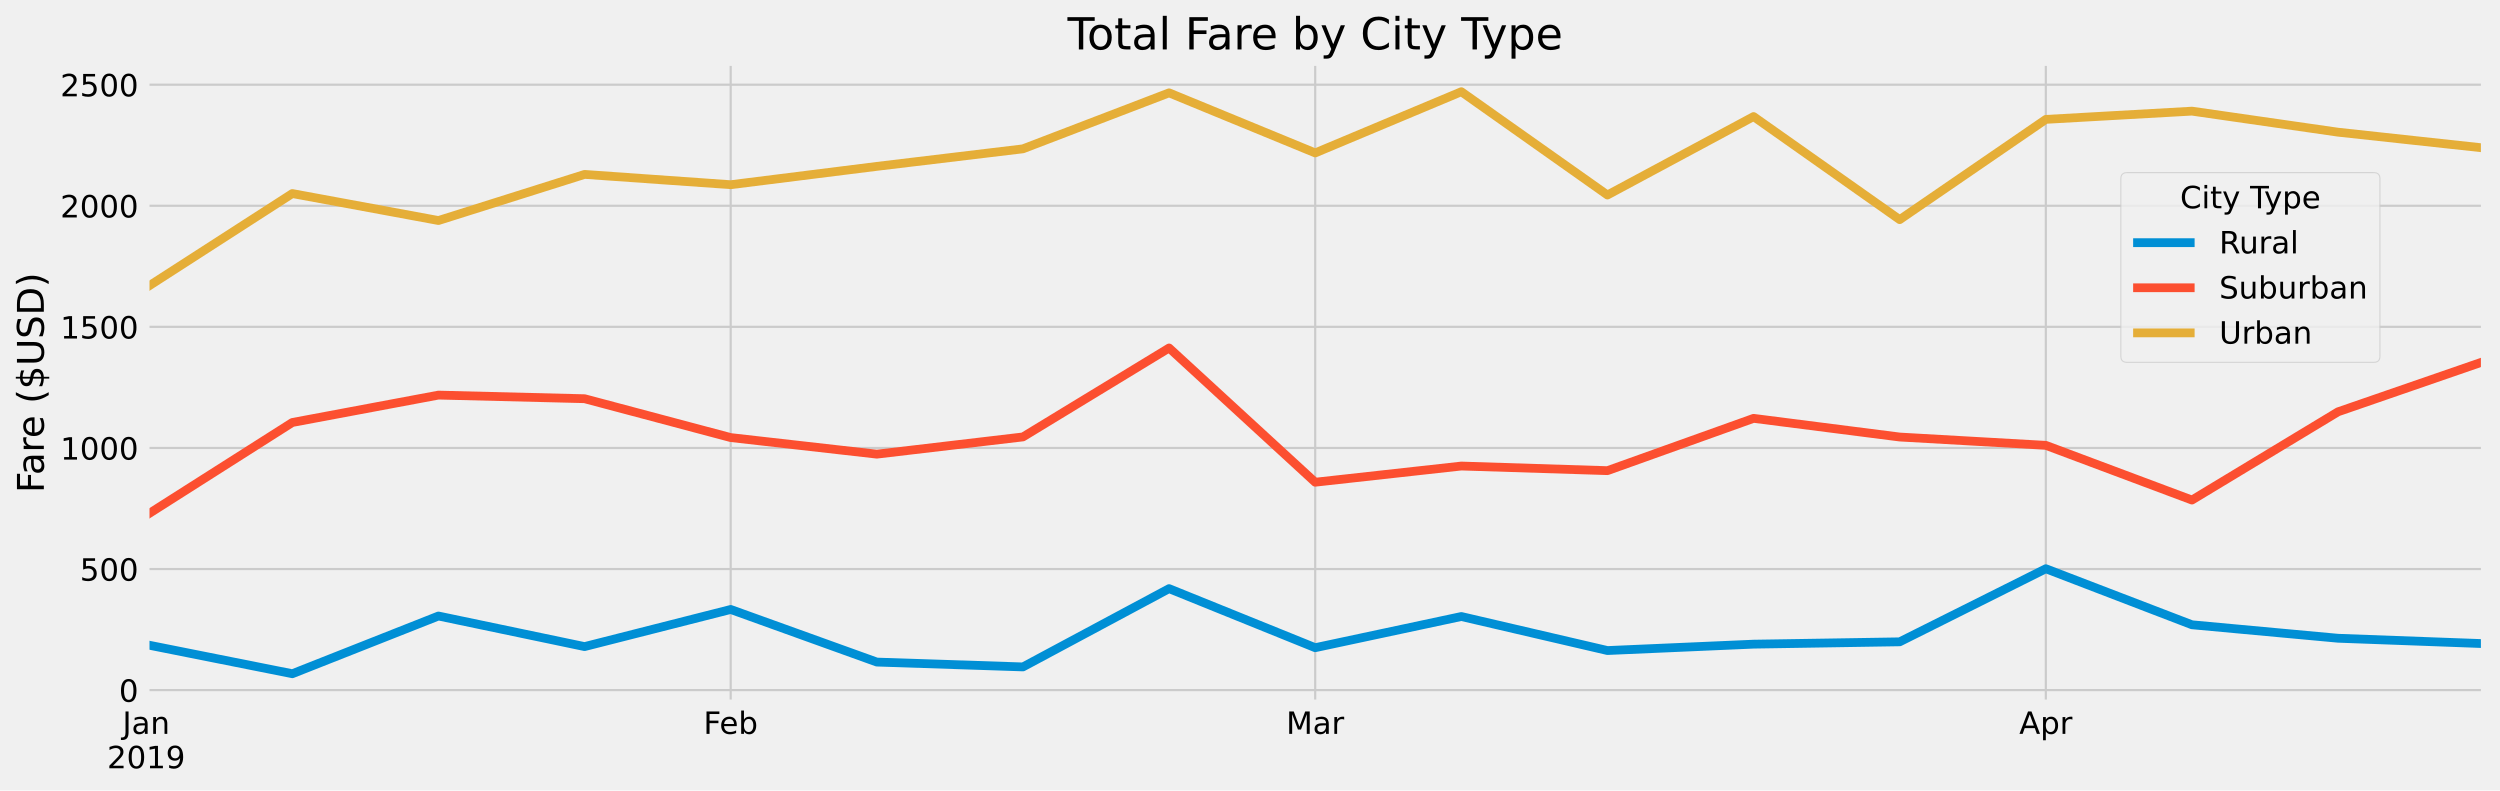
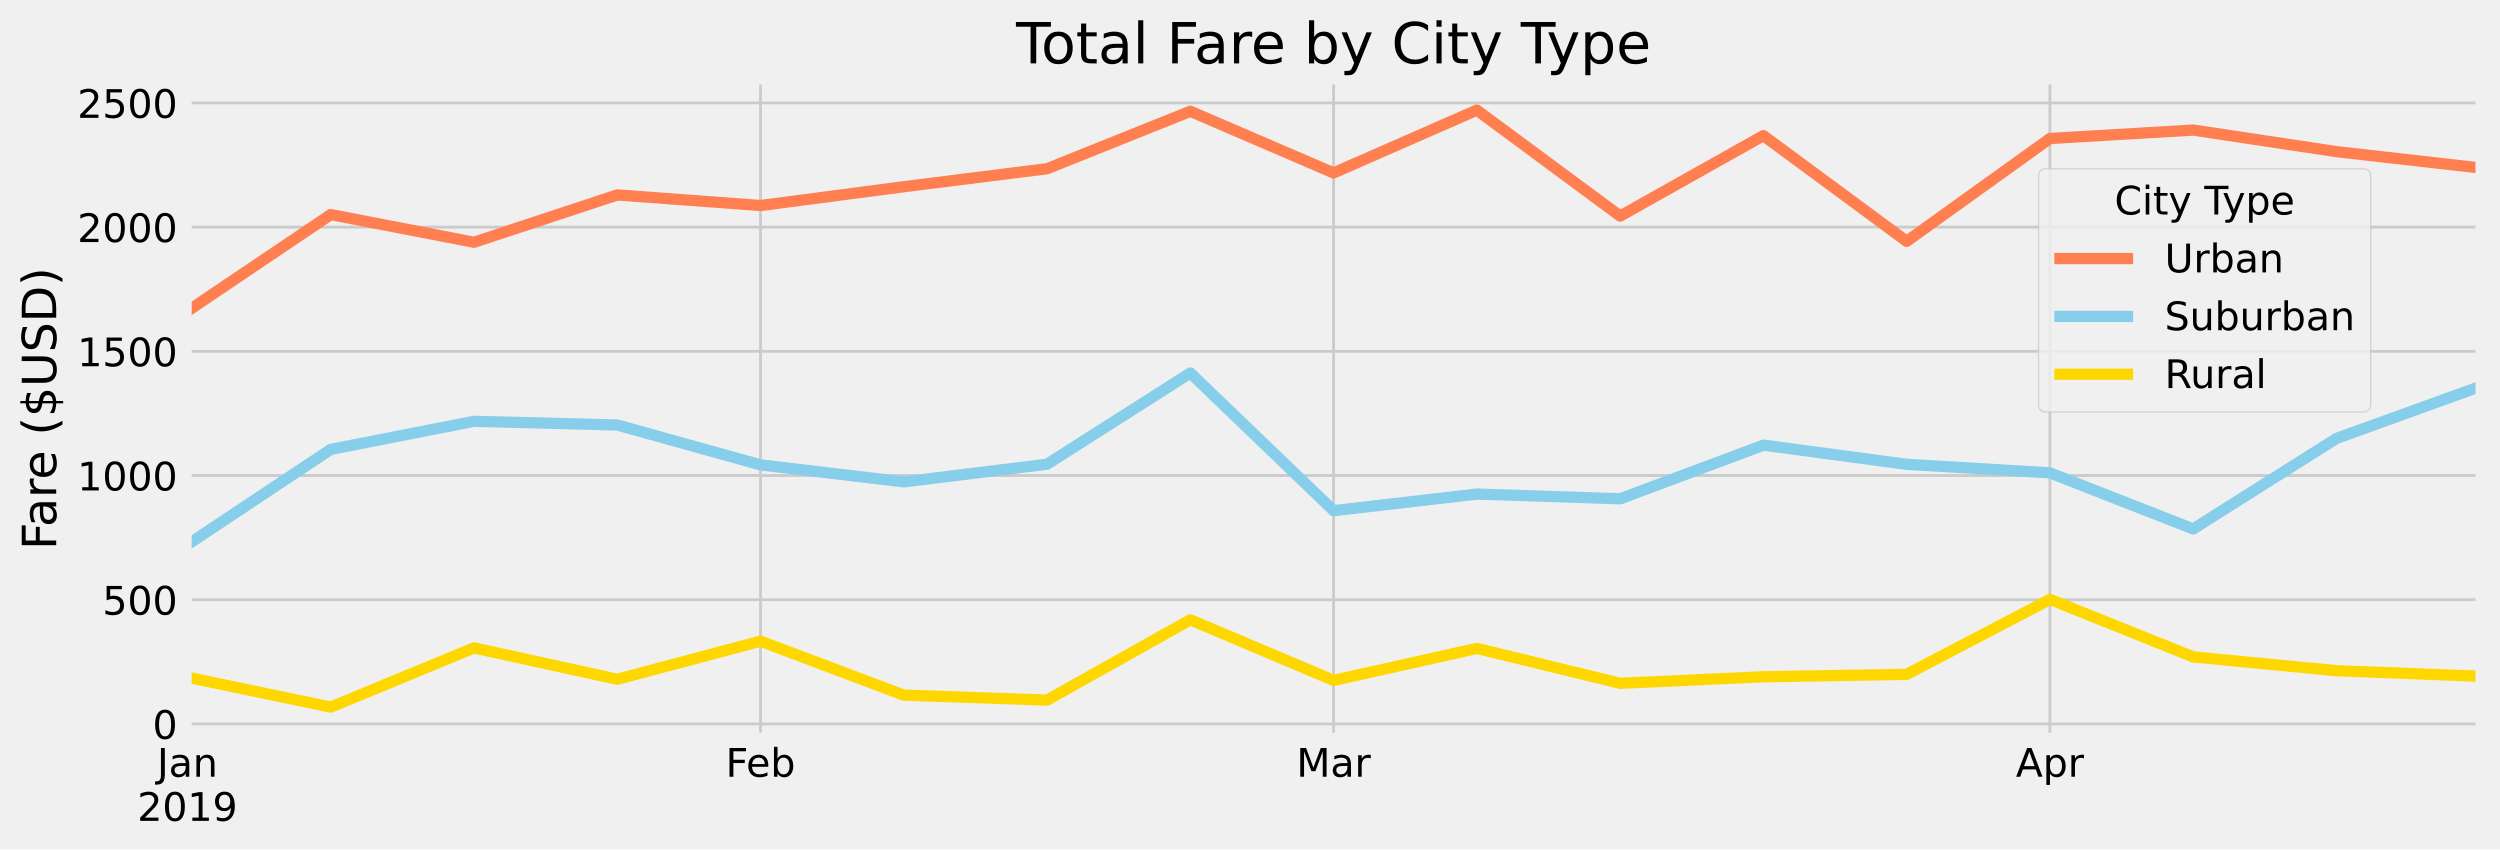
- <svg xmlns="http://www.w3.org/2000/svg" xmlns:xlink="http://www.w3.org/1999/xlink" width="517.577pt" height="163.657pt" viewBox="0 0 1138.669 360.045" version="1.1" id="svg867">
-   <defs id="defs444">
-     <style type="text/css" id="style442">*{stroke-linejoin: round; stroke-linecap: butt}</style>
+ <svg xmlns="http://www.w3.org/2000/svg" xmlns:xlink="http://www.w3.org/1999/xlink" width="444.055pt" height="150.862pt" viewBox="0 0 888.109 301.725" version="1.1" id="svg871">
+   <defs id="defs446">
+     <style type="text/css" id="style444">*{stroke-linejoin: round; stroke-linecap: butt}</style>
  </defs>
  <g id="figure_1">
    <g id="patch_1">
-       <path d="M 0,360.045 H 1138.669 V 0 H 0 Z" style="fill:#f0f0f0" id="path446" />
+       <path d="M 0,301.725 H 888.109 V 0 H 0 Z" style="fill:#f0f0f0" id="path448" />
    </g>
    <g id="axes_1">
      <g id="patch_2">
-         <path d="M 66.589,320.118 H 1131.469 v -291.6 H 66.589 Z" style="fill:#f0f0f0" id="path449" />
+         <path d="m 66.589,261.798 h 814.32 v -233.28 h -814.32 z" style="fill:#f0f0f0" id="path451" />
      </g>
      <g id="matplotlib.axis_1">
        <g id="xtick_1">
          <g id="line2d_1">
-             <path d="m 66.589,320.118 v -291.6" clip-path="url(#pc5aca41397)" style="fill:none;stroke:#cbcbcb" id="path452" />
+             <path d="m 66.589,261.798 v -233.28" clip-path="url(#pecd1cd73ee)" style="fill:none;stroke:#cbcbcb" id="path454" />
          </g>
          <g id="line2d_2" />
          <g id="text_1">
-             <g transform="matrix(0.14,0,0,-0.14,55.79831,334.2563)" id="g467">
-               <defs id="defs459">
+             <g transform="matrix(0.14,0,0,-0.14,55.79831,275.9363)" id="g469">
+               <defs id="defs461">
                <path id="DejaVuSans-4a" d="m 628,4666 h 631 V 325 q 0,-844 -320,-1225 -320,-381 -1030,-381 h -240 v 531 h 197 q 418,0 590,235 172,234 172,840 z" transform="scale(0.015625)" />
                <path id="DejaVuSans-61" d="m 2194,1759 q -697,0 -966,-159 -269,-159 -269,-544 0,-306 202,-486 202,-179 548,-179 479,0 768,339 289,339 289,901 v 128 z m 1147,238 V 0 H 2766 V 531 Q 2569,213 2275,61 1981,-91 1556,-91 q -537,0 -855,302 -317,302 -317,808 0,590 395,890 396,300 1180,300 h 807 v 57 q 0,397 -261,614 -261,217 -733,217 -300,0 -585,-72 -284,-72 -546,-216 v 532 q 315,122 612,182 297,61 578,61 760,0 1135,-394 375,-393 375,-1193 z" transform="scale(0.015625)" />
                <path id="DejaVuSans-6e" d="M 3513,2113 V 0 h -575 v 2094 q 0,497 -194,743 -194,247 -581,247 -466,0 -735,-297 -269,-296 -269,-809 V 0 H 581 v 3500 h 578 v -544 q 207,316 486,472 280,156 646,156 603,0 912,-373 310,-373 310,-1098 z" transform="scale(0.015625)" />
              </defs>
-               <use xlink:href="#DejaVuSans-4a" id="use461" x="0" y="0" width="100%" height="100%" />
-               <use xlink:href="#DejaVuSans-61" x="29.492" id="use463" y="0" width="100%" height="100%" />
-               <use xlink:href="#DejaVuSans-6e" x="90.771" id="use465" y="0" width="100%" height="100%" />
-             </g>
-             <g transform="matrix(0.14,0,0,-0.14,48.77425,349.9332)" id="g483">
-               <defs id="defs473">
+               <use xlink:href="#DejaVuSans-4a" id="use463" x="0" y="0" width="100%" height="100%" />
+               <use xlink:href="#DejaVuSans-61" x="29.492" id="use465" y="0" width="100%" height="100%" />
+               <use xlink:href="#DejaVuSans-6e" x="90.771" id="use467" y="0" width="100%" height="100%" />
+             </g>
+             <g transform="matrix(0.14,0,0,-0.14,48.77425,291.6132)" id="g485">
+               <defs id="defs475">
                <path id="DejaVuSans-32" d="M 1228,531 H 3431 V 0 H 469 v 531 q 359,372 979,998 621,627 780,809 303,340 423,576 121,236 121,464 0,372 -261,606 -261,235 -680,235 -297,0 -627,-103 -329,-103 -704,-313 v 638 q 381,153 712,231 332,78 607,78 725,0 1156,-363 431,-362 431,-968 0,-288 -108,-546 -107,-257 -392,-607 -78,-91 -497,-524 Q 1991,1309 1228,531 Z" transform="scale(0.015625)" />
                <path id="DejaVuSans-30" d="m 2034,4250 q -487,0 -733,-480 -245,-479 -245,-1442 0,-959 245,-1439 246,-480 733,-480 491,0 736,480 246,480 246,1439 0,963 -246,1442 -245,480 -736,480 z m 0,500 q 785,0 1199,-621 414,-620 414,-1801 0,-1178 -414,-1799 -414,-620 -1199,-620 -784,0 -1198,620 -414,621 -414,1799 0,1181 414,1801 414,621 1198,621 z" transform="scale(0.015625)" />
                <path id="DejaVuSans-31" d="M 794,531 H 1825 V 4091 L 703,3866 v 575 l 1116,225 h 631 V 531 H 3481 V 0 H 794 Z" transform="scale(0.015625)" />
                <path id="DejaVuSans-39" d="m 703,97 v 575 q 238,-113 481,-172 244,-59 479,-59 625,0 954,420 330,420 377,1277 -181,-269 -460,-413 -278,-144 -615,-144 -700,0 -1108,423 -408,424 -408,1159 0,718 425,1152 425,435 1131,435 810,0 1236,-621 427,-620 427,-1801 Q 3622,1225 3098,567 2575,-91 1691,-91 1453,-91 1209,-44 966,3 703,97 Z m 1256,1978 q 425,0 673,290 249,291 249,798 0,503 -249,795 -248,292 -673,292 -425,0 -673,-292 -248,-292 -248,-795 0,-507 248,-798 248,-290 673,-290 z" transform="scale(0.015625)" />
              </defs>
-               <use xlink:href="#DejaVuSans-32" id="use475" x="0" y="0" width="100%" height="100%" />
-               <use xlink:href="#DejaVuSans-30" x="63.623" id="use477" y="0" width="100%" height="100%" />
-               <use xlink:href="#DejaVuSans-31" x="127.246" id="use479" y="0" width="100%" height="100%" />
-               <use xlink:href="#DejaVuSans-39" x="190.869" id="use481" y="0" width="100%" height="100%" />
+               <use xlink:href="#DejaVuSans-32" id="use477" x="0" y="0" width="100%" height="100%" />
+               <use xlink:href="#DejaVuSans-30" x="63.623" id="use479" y="0" width="100%" height="100%" />
+               <use xlink:href="#DejaVuSans-31" x="127.246" id="use481" y="0" width="100%" height="100%" />
+               <use xlink:href="#DejaVuSans-39" x="190.869" id="use483" y="0" width="100%" height="100%" />
            </g>
          </g>
        </g>
        <g id="xtick_2">
          <g id="line2d_3">
-             <path d="m 332.809,320.118 v -291.6" clip-path="url(#pc5aca41397)" style="fill:none;stroke:#cbcbcb" id="path487" />
+             <path d="m 270.169,261.798 v -233.28" clip-path="url(#pecd1cd73ee)" style="fill:none;stroke:#cbcbcb" id="path489" />
          </g>
          <g id="line2d_4" />
          <g id="text_2">
-             <g transform="matrix(0.14,0,0,-0.14,320.4171,334.2563)" id="g502">
-               <defs id="defs494">
+             <g transform="matrix(0.14,0,0,-0.14,257.7771,275.9363)" id="g504">
+               <defs id="defs496">
                <path id="DejaVuSans-46" d="M 628,4666 H 3309 V 4134 H 1259 V 2759 H 3109 V 2228 H 1259 V 0 H 628 Z" transform="scale(0.015625)" />
                <path id="DejaVuSans-65" d="M 3597,1894 V 1613 H 953 q 38,-594 358,-905 320,-311 892,-311 331,0 642,81 311,81 618,244 V 178 Q 3153,47 2828,-22 2503,-91 2169,-91 1331,-91 842,396 353,884 353,1716 q 0,859 464,1363 464,505 1252,505 706,0 1117,-455 411,-454 411,-1235 z m -575,169 q -6,471 -264,752 -258,282 -683,282 -481,0 -770,-272 -289,-272 -333,-766 z" transform="scale(0.015625)" />
                <path id="DejaVuSans-62" d="m 3116,1747 q 0,634 -261,995 -261,361 -717,361 -457,0 -718,-361 -261,-361 -261,-995 0,-634 261,-995 261,-361 718,-361 456,0 717,361 261,361 261,995 z M 1159,2969 q 182,312 458,463 277,152 661,152 638,0 1036,-506 399,-506 399,-1331 Q 3713,922 3314,415 2916,-91 2278,-91 1894,-91 1617,61 1341,213 1159,525 V 0 H 581 v 4863 h 578 z" transform="scale(0.015625)" />
              </defs>
-               <use xlink:href="#DejaVuSans-46" id="use496" x="0" y="0" width="100%" height="100%" />
-               <use xlink:href="#DejaVuSans-65" x="52.02" id="use498" y="0" width="100%" height="100%" />
-               <use xlink:href="#DejaVuSans-62" x="113.543" id="use500" y="0" width="100%" height="100%" />
+               <use xlink:href="#DejaVuSans-46" id="use498" x="0" y="0" width="100%" height="100%" />
+               <use xlink:href="#DejaVuSans-65" x="52.02" id="use500" y="0" width="100%" height="100%" />
+               <use xlink:href="#DejaVuSans-62" x="113.543" id="use502" y="0" width="100%" height="100%" />
            </g>
          </g>
        </g>
        <g id="xtick_3">
          <g id="line2d_5">
-             <path d="m 599.029,320.118 v -291.6" clip-path="url(#pc5aca41397)" style="fill:none;stroke:#cbcbcb" id="path506" />
+             <path d="m 473.749,261.798 v -233.28" clip-path="url(#pecd1cd73ee)" style="fill:none;stroke:#cbcbcb" id="path508" />
          </g>
          <g id="line2d_6" />
          <g id="text_3">
-             <g transform="matrix(0.14,0,0,-0.14,585.8222,334.2563)" id="g520">
-               <defs id="defs512">
+             <g transform="matrix(0.14,0,0,-0.14,460.5422,275.9363)" id="g522">
+               <defs id="defs514">
                <path id="DejaVuSans-4d" d="m 628,4666 h 941 L 2759,1491 3956,4666 h 941 V 0 H 4281 V 4097 L 3078,897 H 2444 L 1241,4097 V 0 H 628 Z" transform="scale(0.015625)" />
                <path id="DejaVuSans-72" d="m 2631,2963 q -97,56 -211,82 -114,27 -251,27 -488,0 -749,-317 -261,-317 -261,-911 V 0 H 581 v 3500 h 578 v -544 q 182,319 472,473 291,155 707,155 59,0 131,-8 72,-7 159,-23 z" transform="scale(0.015625)" />
              </defs>
-               <use xlink:href="#DejaVuSans-4d" id="use514" x="0" y="0" width="100%" height="100%" />
-               <use xlink:href="#DejaVuSans-61" x="86.279" id="use516" y="0" width="100%" height="100%" />
-               <use xlink:href="#DejaVuSans-72" x="147.559" id="use518" y="0" width="100%" height="100%" />
+               <use xlink:href="#DejaVuSans-4d" id="use516" x="0" y="0" width="100%" height="100%" />
+               <use xlink:href="#DejaVuSans-61" x="86.279" id="use518" y="0" width="100%" height="100%" />
+               <use xlink:href="#DejaVuSans-72" x="147.559" id="use520" y="0" width="100%" height="100%" />
            </g>
          </g>
        </g>
        <g id="xtick_4">
          <g id="line2d_7">
-             <path d="m 931.804,320.118 v -291.6" clip-path="url(#pc5aca41397)" style="fill:none;stroke:#cbcbcb" id="path524" />
+             <path d="m 728.224,261.798 v -233.28" clip-path="url(#pecd1cd73ee)" style="fill:none;stroke:#cbcbcb" id="path526" />
          </g>
          <g id="line2d_8" />
          <g id="text_4">
-             <g transform="matrix(0.14,0,0,-0.14,919.6943,334.2563)" id="g538">
-               <defs id="defs530">
+             <g transform="matrix(0.14,0,0,-0.14,716.1142,275.9363)" id="g540">
+               <defs id="defs532">
                <path id="DejaVuSans-41" d="M 2188,4044 1331,1722 h 1716 z m -357,622 h 716 L 4325,0 H 3669 L 3244,1197 H 1141 L 716,0 H 50 Z" transform="scale(0.015625)" />
                <path id="DejaVuSans-70" d="M 1159,525 V -1331 H 581 v 4831 h 578 v -531 q 182,312 458,463 277,152 661,152 638,0 1036,-506 399,-506 399,-1331 0,-825 -399,-1332 -398,-506 -1036,-506 -384,0 -661,152 -276,152 -458,464 z m 1957,1222 q 0,634 -261,995 -261,361 -717,361 -457,0 -718,-361 -261,-361 -261,-995 0,-634 261,-995 261,-361 718,-361 456,0 717,361 261,361 261,995 z" transform="scale(0.015625)" />
              </defs>
-               <use xlink:href="#DejaVuSans-41" id="use532" x="0" y="0" width="100%" height="100%" />
-               <use xlink:href="#DejaVuSans-70" x="68.408" id="use534" y="0" width="100%" height="100%" />
-               <use xlink:href="#DejaVuSans-72" x="131.885" id="use536" y="0" width="100%" height="100%" />
+               <use xlink:href="#DejaVuSans-41" id="use534" x="0" y="0" width="100%" height="100%" />
+               <use xlink:href="#DejaVuSans-70" x="68.408" id="use536" y="0" width="100%" height="100%" />
+               <use xlink:href="#DejaVuSans-72" x="131.885" id="use538" y="0" width="100%" height="100%" />
            </g>
          </g>
        </g>
        <g id="xtick_5">
          <g id="line2d_9">
-             <path d="m 1131.469,320.118 v -291.6" clip-path="url(#pc5aca41397)" style="fill:none;stroke:#cbcbcb" id="path542" />
+             <path d="m 880.909,261.798 v -233.28" clip-path="url(#pecd1cd73ee)" style="fill:none;stroke:#cbcbcb" id="path544" />
          </g>
          <g id="line2d_10" />
        </g>
        <g id="xtick_6">
          <g id="line2d_11" />
        </g>
        <g id="xtick_7">
          <g id="line2d_12" />
        </g>
        <g id="xtick_8">
          <g id="line2d_13" />
        </g>
        <g id="xtick_9">
          <g id="line2d_14" />
        </g>
        <g id="xtick_10">
          <g id="line2d_15" />
        </g>
        <g id="xtick_11">
          <g id="line2d_16" />
        </g>
        <g id="xtick_12">
          <g id="line2d_17" />
        </g>
        <g id="xtick_13">
          <g id="line2d_18" />
        </g>
        <g id="xtick_14">
          <g id="line2d_19" />
        </g>
        <g id="xtick_15">
          <g id="line2d_20" />
        </g>
        <g id="xtick_16">
          <g id="line2d_21" />
        </g>
        <g id="xtick_17">
          <g id="line2d_22" />
        </g>
      </g>
      <g id="matplotlib.axis_2">
        <g id="ytick_1">
          <g id="line2d_23">
-             <path d="M 66.589,314.326 H 1131.469" clip-path="url(#pc5aca41397)" style="fill:none;stroke:#cbcbcb" id="path572" />
+             <path d="m 66.589,257.164 h 814.32" clip-path="url(#pecd1cd73ee)" style="fill:none;stroke:#cbcbcb" id="path574" />
          </g>
          <g id="line2d_24" />
          <g id="text_5">
-             <g transform="matrix(0.14,0,0,-0.14,54.18175,319.6449)" id="g578">
-               <use xlink:href="#DejaVuSans-30" id="use576" x="0" y="0" width="100%" height="100%" />
+             <g transform="matrix(0.14,0,0,-0.14,54.18175,262.4834)" id="g580">
+               <use xlink:href="#DejaVuSans-30" id="use578" x="0" y="0" width="100%" height="100%" />
            </g>
          </g>
        </g>
        <g id="ytick_2">
          <g id="line2d_25">
-             <path d="M 66.589,259.174 H 1131.469" clip-path="url(#pc5aca41397)" style="fill:none;stroke:#cbcbcb" id="path582" />
+             <path d="m 66.589,213.043 h 814.32" clip-path="url(#pecd1cd73ee)" style="fill:none;stroke:#cbcbcb" id="path584" />
          </g>
          <g id="line2d_26" />
          <g id="text_6">
-             <g transform="matrix(0.14,0,0,-0.14,36.36675,264.493)" id="g595">
-               <defs id="defs587">
+             <g transform="matrix(0.14,0,0,-0.14,36.36675,218.3618)" id="g597">
+               <defs id="defs589">
                <path id="DejaVuSans-35" d="M 691,4666 H 3169 V 4134 H 1269 V 2991 q 137,47 274,70 138,23 276,23 781,0 1237,-428 457,-428 457,-1159 Q 3513,744 3044,326 2575,-91 1722,-91 1428,-91 1123,-41 819,9 494,109 v 635 q 281,-153 581,-228 300,-75 634,-75 541,0 856,284 316,284 316,772 0,487 -316,771 -315,285 -856,285 -253,0 -505,-56 -251,-56 -513,-175 z" transform="scale(0.015625)" />
              </defs>
-               <use xlink:href="#DejaVuSans-35" id="use589" x="0" y="0" width="100%" height="100%" />
-               <use xlink:href="#DejaVuSans-30" x="63.623" id="use591" y="0" width="100%" height="100%" />
-               <use xlink:href="#DejaVuSans-30" x="127.246" id="use593" y="0" width="100%" height="100%" />
+               <use xlink:href="#DejaVuSans-35" id="use591" x="0" y="0" width="100%" height="100%" />
+               <use xlink:href="#DejaVuSans-30" x="63.623" id="use593" y="0" width="100%" height="100%" />
+               <use xlink:href="#DejaVuSans-30" x="127.246" id="use595" y="0" width="100%" height="100%" />
            </g>
          </g>
        </g>
        <g id="ytick_3">
          <g id="line2d_27">
-             <path d="M 66.589,204.022 H 1131.469" clip-path="url(#pc5aca41397)" style="fill:none;stroke:#cbcbcb" id="path599" />
+             <path d="m 66.589,168.921 h 814.32" clip-path="url(#pecd1cd73ee)" style="fill:none;stroke:#cbcbcb" id="path601" />
          </g>
          <g id="line2d_28" />
          <g id="text_7">
-             <g transform="matrix(0.14,0,0,-0.14,27.45925,209.3411)" id="g611">
-               <use xlink:href="#DejaVuSans-31" id="use603" x="0" y="0" width="100%" height="100%" />
-               <use xlink:href="#DejaVuSans-30" x="63.623" id="use605" y="0" width="100%" height="100%" />
-               <use xlink:href="#DejaVuSans-30" x="127.246" id="use607" y="0" width="100%" height="100%" />
-               <use xlink:href="#DejaVuSans-30" x="190.869" id="use609" y="0" width="100%" height="100%" />
+             <g transform="matrix(0.14,0,0,-0.14,27.45925,174.2403)" id="g613">
+               <use xlink:href="#DejaVuSans-31" id="use605" x="0" y="0" width="100%" height="100%" />
+               <use xlink:href="#DejaVuSans-30" x="63.623" id="use607" y="0" width="100%" height="100%" />
+               <use xlink:href="#DejaVuSans-30" x="127.246" id="use609" y="0" width="100%" height="100%" />
+               <use xlink:href="#DejaVuSans-30" x="190.869" id="use611" y="0" width="100%" height="100%" />
            </g>
          </g>
        </g>
        <g id="ytick_4">
          <g id="line2d_29">
-             <path d="M 66.589,148.87 H 1131.469" clip-path="url(#pc5aca41397)" style="fill:none;stroke:#cbcbcb" id="path615" />
+             <path d="m 66.589,124.8 h 814.32" clip-path="url(#pecd1cd73ee)" style="fill:none;stroke:#cbcbcb" id="path617" />
          </g>
          <g id="line2d_30" />
          <g id="text_8">
-             <g transform="matrix(0.14,0,0,-0.14,27.45925,154.1892)" id="g627">
-               <use xlink:href="#DejaVuSans-31" id="use619" x="0" y="0" width="100%" height="100%" />
-               <use xlink:href="#DejaVuSans-35" x="63.623" id="use621" y="0" width="100%" height="100%" />
-               <use xlink:href="#DejaVuSans-30" x="127.246" id="use623" y="0" width="100%" height="100%" />
-               <use xlink:href="#DejaVuSans-30" x="190.869" id="use625" y="0" width="100%" height="100%" />
+             <g transform="matrix(0.14,0,0,-0.14,27.45925,130.1188)" id="g629">
+               <use xlink:href="#DejaVuSans-31" id="use621" x="0" y="0" width="100%" height="100%" />
+               <use xlink:href="#DejaVuSans-35" x="63.623" id="use623" y="0" width="100%" height="100%" />
+               <use xlink:href="#DejaVuSans-30" x="127.246" id="use625" y="0" width="100%" height="100%" />
+               <use xlink:href="#DejaVuSans-30" x="190.869" id="use627" y="0" width="100%" height="100%" />
            </g>
          </g>
        </g>
        <g id="ytick_5">
          <g id="line2d_31">
-             <path d="M 66.589,93.718 H 1131.469" clip-path="url(#pc5aca41397)" style="fill:none;stroke:#cbcbcb" id="path631" />
+             <path d="m 66.589,80.678 h 814.32" clip-path="url(#pecd1cd73ee)" style="fill:none;stroke:#cbcbcb" id="path633" />
          </g>
          <g id="line2d_32" />
          <g id="text_9">
-             <g transform="matrix(0.14,0,0,-0.14,27.45925,99.03727)" id="g643">
-               <use xlink:href="#DejaVuSans-32" id="use635" x="0" y="0" width="100%" height="100%" />
-               <use xlink:href="#DejaVuSans-30" x="63.623" id="use637" y="0" width="100%" height="100%" />
-               <use xlink:href="#DejaVuSans-30" x="127.246" id="use639" y="0" width="100%" height="100%" />
-               <use xlink:href="#DejaVuSans-30" x="190.869" id="use641" y="0" width="100%" height="100%" />
+             <g transform="matrix(0.14,0,0,-0.14,27.45925,85.99729)" id="g645">
+               <use xlink:href="#DejaVuSans-32" id="use637" x="0" y="0" width="100%" height="100%" />
+               <use xlink:href="#DejaVuSans-30" x="63.623" id="use639" y="0" width="100%" height="100%" />
+               <use xlink:href="#DejaVuSans-30" x="127.246" id="use641" y="0" width="100%" height="100%" />
+               <use xlink:href="#DejaVuSans-30" x="190.869" id="use643" y="0" width="100%" height="100%" />
            </g>
          </g>
        </g>
        <g id="ytick_6">
          <g id="line2d_33">
-             <path d="M 66.589,38.566 H 1131.469" clip-path="url(#pc5aca41397)" style="fill:none;stroke:#cbcbcb" id="path647" />
+             <path d="m 66.589,36.557 h 814.32" clip-path="url(#pecd1cd73ee)" style="fill:none;stroke:#cbcbcb" id="path649" />
          </g>
          <g id="line2d_34" />
          <g id="text_10">
-             <g transform="matrix(0.14,0,0,-0.14,27.45925,43.88537)" id="g659">
-               <use xlink:href="#DejaVuSans-32" id="use651" x="0" y="0" width="100%" height="100%" />
-               <use xlink:href="#DejaVuSans-35" x="63.623" id="use653" y="0" width="100%" height="100%" />
-               <use xlink:href="#DejaVuSans-30" x="127.246" id="use655" y="0" width="100%" height="100%" />
-               <use xlink:href="#DejaVuSans-30" x="190.869" id="use657" y="0" width="100%" height="100%" />
+             <g transform="matrix(0.14,0,0,-0.14,27.45925,41.87577)" id="g661">
+               <use xlink:href="#DejaVuSans-32" id="use653" x="0" y="0" width="100%" height="100%" />
+               <use xlink:href="#DejaVuSans-35" x="63.623" id="use655" y="0" width="100%" height="100%" />
+               <use xlink:href="#DejaVuSans-30" x="127.246" id="use657" y="0" width="100%" height="100%" />
+               <use xlink:href="#DejaVuSans-30" x="190.869" id="use659" y="0" width="100%" height="100%" />
            </g>
          </g>
        </g>
        <g id="text_11">
-           <g transform="matrix(0,-0.168,-0.168,0,19.96538,224.4809)" id="g694">
-             <defs id="defs670">
+           <g transform="matrix(0,-0.168,-0.168,0,19.96538,195.3209)" id="g696">
+             <defs id="defs672">
              <path id="DejaVuSans-20" transform="scale(0.015625)" d="" />
              <path id="DejaVuSans-28" d="m 1984,4856 q -418,-718 -622,-1422 -203,-703 -203,-1425 0,-721 205,-1429 205,-708 620,-1424 h -500 q -468,735 -701,1444 -233,709 -233,1409 0,697 231,1403 232,707 703,1444 z" transform="scale(0.015625)" />
              <path id="DejaVuSans-24" d="M 2163,-941 H 1850 L 1847,0 Q 1519,6 1191,76 863,147 531,288 V 850 Q 850,650 1176,548 1503,447 1850,444 v 1425 q -691,112 -1005,381 -314,269 -314,738 0,509 341,802 341,294 978,338 v 735 h 313 v -725 q 290,-13 562,-62 272,-48 531,-132 v -547 q -259,131 -533,203 -273,72 -560,84 V 2350 q 709,-109 1043,-391 335,-281 335,-768 0,-528 -355,-833 Q 2831,53 2163,6 Z m -313,3347 v 1282 q -362,-41 -553,-207 -191,-165 -191,-440 0,-269 176,-419 177,-150 568,-216 z m 313,-600 V 453 q 396,53 598,225 202,172 202,453 0,275 -193,437 -192,163 -607,238 z" transform="scale(0.015625)" />
              <path id="DejaVuSans-55" d="m 556,4666 h 635 V 1831 q 0,-750 271,-1080 272,-329 882,-329 606,0 878,329 272,330 272,1080 v 2835 h 634 V 1753 Q 4128,841 3676,375 3225,-91 2344,-91 1459,-91 1007,375 556,841 556,1753 Z" transform="scale(0.015625)" />
              <path id="DejaVuSans-53" d="m 3425,4513 v -616 q -359,172 -678,256 -319,85 -616,85 -515,0 -795,-200 -280,-200 -280,-569 0,-310 186,-468 186,-157 705,-254 l 381,-78 q 706,-135 1042,-474 336,-339 336,-907 0,-679 -455,-1029 -454,-350 -1332,-350 -331,0 -705,75 -373,75 -773,222 v 650 q 384,-215 753,-325 369,-109 725,-109 540,0 834,212 294,213 294,607 0,343 -211,537 -211,194 -692,291 l -385,75 q -706,140 -1022,440 -315,300 -315,835 0,619 436,975 436,356 1201,356 329,0 669,-60 341,-59 697,-177 z" transform="scale(0.015625)" />
              <path id="DejaVuSans-44" d="M 1259,4147 V 519 h 763 q 966,0 1414,437 448,438 448,1382 0,937 -448,1373 -448,436 -1414,436 z m -631,519 h 1297 q 1356,0 1990,-564 635,-564 635,-1764 Q 4550,1131 3912,565 3275,0 1925,0 H 628 Z" transform="scale(0.015625)" />
              <path id="DejaVuSans-29" d="m 513,4856 h 500 q 468,-737 701,-1444 233,-706 233,-1403 0,-700 -233,-1409 -233,-709 -701,-1444 H 513 q 415,716 620,1424 205,708 205,1429 0,722 -205,1425 -205,704 -620,1422 z" transform="scale(0.015625)" />
            </defs>
-             <use xlink:href="#DejaVuSans-46" id="use672" x="0" y="0" width="100%" height="100%" />
-             <use xlink:href="#DejaVuSans-61" x="48.395" id="use674" y="0" width="100%" height="100%" />
-             <use xlink:href="#DejaVuSans-72" x="109.674" id="use676" y="0" width="100%" height="100%" />
-             <use xlink:href="#DejaVuSans-65" x="148.537" id="use678" y="0" width="100%" height="100%" />
-             <use xlink:href="#DejaVuSans-20" x="210.061" id="use680" y="0" width="100%" height="100%" />
-             <use xlink:href="#DejaVuSans-28" x="241.848" id="use682" y="0" width="100%" height="100%" />
-             <use xlink:href="#DejaVuSans-24" x="280.861" id="use684" y="0" width="100%" height="100%" />
-             <use xlink:href="#DejaVuSans-55" x="344.484" id="use686" y="0" width="100%" height="100%" />
-             <use xlink:href="#DejaVuSans-53" x="417.678" id="use688" y="0" width="100%" height="100%" />
-             <use xlink:href="#DejaVuSans-44" x="481.154" id="use690" y="0" width="100%" height="100%" />
-             <use xlink:href="#DejaVuSans-29" x="558.156" id="use692" y="0" width="100%" height="100%" />
+             <use xlink:href="#DejaVuSans-46" id="use674" x="0" y="0" width="100%" height="100%" />
+             <use xlink:href="#DejaVuSans-61" x="48.395" id="use676" y="0" width="100%" height="100%" />
+             <use xlink:href="#DejaVuSans-72" x="109.674" id="use678" y="0" width="100%" height="100%" />
+             <use xlink:href="#DejaVuSans-65" x="148.537" id="use680" y="0" width="100%" height="100%" />
+             <use xlink:href="#DejaVuSans-20" x="210.061" id="use682" y="0" width="100%" height="100%" />
+             <use xlink:href="#DejaVuSans-28" x="241.848" id="use684" y="0" width="100%" height="100%" />
+             <use xlink:href="#DejaVuSans-24" x="280.861" id="use686" y="0" width="100%" height="100%" />
+             <use xlink:href="#DejaVuSans-55" x="344.484" id="use688" y="0" width="100%" height="100%" />
+             <use xlink:href="#DejaVuSans-53" x="417.678" id="use690" y="0" width="100%" height="100%" />
+             <use xlink:href="#DejaVuSans-44" x="481.154" id="use692" y="0" width="100%" height="100%" />
+             <use xlink:href="#DejaVuSans-29" x="558.156" id="use694" y="0" width="100%" height="100%" />
          </g>
        </g>
      </g>
      <g id="line2d_35">
-         <path d="m 66.589,293.598 66.555,13.266 66.555,-26.291 66.555,13.932 66.555,-16.919 66.555,23.967 66.555,2.204 66.555,-35.655 66.555,26.905 66.555,-14.207 66.555,15.503 66.555,-2.909 66.555,-1.066 66.555,-33.292 66.555,25.53 66.555,6.138 66.555,2.459" clip-path="url(#pc5aca41397)" style="fill:none;stroke:#008fd5;stroke-width:4" id="path698" />
+         <path d="m 66.589,110.533 50.895,-34.304 50.895,9.831 50.895,-16.809 50.895,3.757 50.895,-6.68 50.895,-6.391 50.895,-20.404 50.895,21.892 50.895,-22.302 50.895,37.637 50.895,-28.586 50.895,37.556 50.895,-36.526 50.895,-3.002 50.895,7.67 50.895,5.781" clip-path="url(#pecd1cd73ee)" style="fill:none;stroke:#ff7f50;stroke-width:4" id="path700" />
      </g>
      <g id="line2d_36">
-         <path d="m 66.589,234.731 66.555,-42.305 66.555,-12.472 66.555,1.646 66.555,17.703 66.555,7.55 66.555,-7.849 66.555,-40.508 66.555,61.139 66.555,-7.369 66.555,2.103 66.555,-23.826 66.555,8.509 66.555,3.787 66.555,24.919 66.555,-40.2 66.555,-22.996" clip-path="url(#pc5aca41397)" style="fill:none;stroke:#fc4f30;stroke-width:4" id="path701" />
+         <path d="m 66.589,193.488 50.895,-33.844 50.895,-9.978 50.895,1.317 50.895,14.162 50.895,6.04 50.895,-6.279 50.895,-32.406 50.895,48.911 50.895,-5.896 50.895,1.683 50.895,-19.06 50.895,6.807 50.895,3.029 50.895,19.935 50.895,-32.16 50.895,-18.397" clip-path="url(#pecd1cd73ee)" style="fill:none;stroke:#87ceeb;stroke-width:4" id="path703" />
      </g>
      <g id="line2d_37">
-         <path d="m 66.589,131.036 66.555,-42.881 66.555,12.289 66.555,-21.012 66.555,4.696 66.555,-8.35 66.555,-7.989 66.555,-25.504 66.555,27.365 66.555,-27.877 66.555,47.046 66.555,-35.733 66.555,46.945 66.555,-45.658 66.555,-3.753 66.555,9.588 66.555,7.226" clip-path="url(#pc5aca41397)" style="fill:none;stroke:#e5ae38;stroke-width:4" id="path704" />
+         <path d="m 66.589,240.582 50.895,10.613 50.895,-21.033 50.895,11.146 50.895,-13.536 50.895,19.173 50.895,1.763 50.895,-28.524 50.895,21.524 50.895,-11.366 50.895,12.403 50.895,-2.327 50.895,-0.852 50.895,-26.634 50.895,20.424 50.895,4.911 50.895,1.967" clip-path="url(#pecd1cd73ee)" style="fill:none;stroke:#ffd700;stroke-width:4" id="path706" />
      </g>
      <g id="patch_3">
-         <path d="m 66.589,320.118 v -291.6" style="fill:none;stroke:#f0f0f0;stroke-width:3;stroke-linecap:square;stroke-linejoin:miter" id="path707" />
+         <path d="m 66.589,261.798 v -233.28" style="fill:none;stroke:#f0f0f0;stroke-width:3;stroke-linecap:square;stroke-linejoin:miter" id="path709" />
      </g>
      <g id="patch_4">
-         <path d="m 1131.469,320.118 v -291.6" style="fill:none;stroke:#f0f0f0;stroke-width:3;stroke-linecap:square;stroke-linejoin:miter" id="path710" />
+         <path d="m 880.909,261.798 v -233.28" style="fill:none;stroke:#f0f0f0;stroke-width:3;stroke-linecap:square;stroke-linejoin:miter" id="path712" />
      </g>
      <g id="patch_5">
-         <path d="M 66.589,320.118 H 1131.469" style="fill:none;stroke:#f0f0f0;stroke-width:3;stroke-linecap:square;stroke-linejoin:miter" id="path713" />
+         <path d="m 66.589,261.798 h 814.32" style="fill:none;stroke:#f0f0f0;stroke-width:3;stroke-linecap:square;stroke-linejoin:miter" id="path715" />
      </g>
      <g id="patch_6">
-         <path d="M 66.589,28.518 H 1131.469" style="fill:none;stroke:#f0f0f0;stroke-width:3;stroke-linecap:square;stroke-linejoin:miter" id="path716" />
+         <path d="m 66.589,28.518 h 814.32" style="fill:none;stroke:#f0f0f0;stroke-width:3;stroke-linecap:square;stroke-linejoin:miter" id="path718" />
      </g>
      <g id="text_12">
-         <g transform="matrix(0.2016,0,0,-0.2016,486.2293,22.51845)" id="g774">
-           <defs id="defs726">
+         <g transform="matrix(0.2016,0,0,-0.2016,360.9493,22.51845)" id="g776">
+           <defs id="defs728">
            <path id="DejaVuSans-54" d="M -19,4666 H 3928 V 4134 H 2272 V 0 H 1638 V 4134 H -19 Z" transform="scale(0.015625)" />
            <path id="DejaVuSans-6f" d="m 1959,3097 q -462,0 -731,-361 -269,-361 -269,-989 0,-628 267,-989 268,-361 733,-361 460,0 728,362 269,363 269,988 0,622 -269,986 -268,364 -728,364 z m 0,487 q 750,0 1178,-488 429,-487 429,-1349 Q 3566,888 3137,398 2709,-91 1959,-91 1206,-91 779,398 353,888 353,1747 q 0,862 426,1349 427,488 1180,488 z" transform="scale(0.015625)" />
            <path id="DejaVuSans-74" d="M 1172,4494 V 3500 H 2356 V 3053 H 1172 V 1153 q 0,-428 117,-550 117,-122 477,-122 h 590 V 0 H 1766 Q 1100,0 847,248 594,497 594,1153 V 3053 H 172 v 447 h 422 v 994 z" transform="scale(0.015625)" />
            <path id="DejaVuSans-6c" d="m 603,4863 h 575 V 0 H 603 Z" transform="scale(0.015625)" />
            <path id="DejaVuSans-79" d="m 2059,-325 q -243,-625 -475,-815 -231,-191 -618,-191 H 506 v 481 h 338 q 237,0 368,113 132,112 291,531 L 1606,56 191,3500 H 800 L 1894,763 2988,3500 h 609 z" transform="scale(0.015625)" />
            <path id="DejaVuSans-43" d="m 4122,4306 v -665 q -319,297 -680,443 -361,147 -767,147 -800,0 -1225,-489 -425,-489 -425,-1414 0,-922 425,-1411 425,-489 1225,-489 406,0 767,147 361,147 680,444 V 359 Q 3791,134 3420,21 3050,-91 2638,-91 1578,-91 968,557 359,1206 359,2328 q 0,1125 609,1773 610,649 1670,649 418,0 788,-111 371,-111 696,-333 z" transform="scale(0.015625)" />
            <path id="DejaVuSans-69" d="m 603,3500 h 575 V 0 H 603 Z m 0,1363 h 575 V 4134 H 603 Z" transform="scale(0.015625)" />
          </defs>
-           <use xlink:href="#DejaVuSans-54" id="use728" x="0" y="0" width="100%" height="100%" />
-           <use xlink:href="#DejaVuSans-6f" x="44.084" id="use730" y="0" width="100%" height="100%" />
-           <use xlink:href="#DejaVuSans-74" x="105.266" id="use732" y="0" width="100%" height="100%" />
-           <use xlink:href="#DejaVuSans-61" x="144.475" id="use734" y="0" width="100%" height="100%" />
-           <use xlink:href="#DejaVuSans-6c" x="205.754" id="use736" y="0" width="100%" height="100%" />
-           <use xlink:href="#DejaVuSans-20" x="233.537" id="use738" y="0" width="100%" height="100%" />
-           <use xlink:href="#DejaVuSans-46" x="265.324" id="use740" y="0" width="100%" height="100%" />
-           <use xlink:href="#DejaVuSans-61" x="313.719" id="use742" y="0" width="100%" height="100%" />
-           <use xlink:href="#DejaVuSans-72" x="374.998" id="use744" y="0" width="100%" height="100%" />
-           <use xlink:href="#DejaVuSans-65" x="413.861" id="use746" y="0" width="100%" height="100%" />
-           <use xlink:href="#DejaVuSans-20" x="475.385" id="use748" y="0" width="100%" height="100%" />
-           <use xlink:href="#DejaVuSans-62" x="507.172" id="use750" y="0" width="100%" height="100%" />
-           <use xlink:href="#DejaVuSans-79" x="570.648" id="use752" y="0" width="100%" height="100%" />
-           <use xlink:href="#DejaVuSans-20" x="629.828" id="use754" y="0" width="100%" height="100%" />
-           <use xlink:href="#DejaVuSans-43" x="661.615" id="use756" y="0" width="100%" height="100%" />
-           <use xlink:href="#DejaVuSans-69" x="731.439" id="use758" y="0" width="100%" height="100%" />
-           <use xlink:href="#DejaVuSans-74" x="759.223" id="use760" y="0" width="100%" height="100%" />
-           <use xlink:href="#DejaVuSans-79" x="798.432" id="use762" y="0" width="100%" height="100%" />
-           <use xlink:href="#DejaVuSans-20" x="857.611" id="use764" y="0" width="100%" height="100%" />
-           <use xlink:href="#DejaVuSans-54" x="889.398" id="use766" y="0" width="100%" height="100%" />
-           <use xlink:href="#DejaVuSans-79" x="934.857" id="use768" y="0" width="100%" height="100%" />
-           <use xlink:href="#DejaVuSans-70" x="994.037" id="use770" y="0" width="100%" height="100%" />
-           <use xlink:href="#DejaVuSans-65" x="1057.514" id="use772" y="0" width="100%" height="100%" />
+           <use xlink:href="#DejaVuSans-54" id="use730" x="0" y="0" width="100%" height="100%" />
+           <use xlink:href="#DejaVuSans-6f" x="44.084" id="use732" y="0" width="100%" height="100%" />
+           <use xlink:href="#DejaVuSans-74" x="105.266" id="use734" y="0" width="100%" height="100%" />
+           <use xlink:href="#DejaVuSans-61" x="144.475" id="use736" y="0" width="100%" height="100%" />
+           <use xlink:href="#DejaVuSans-6c" x="205.754" id="use738" y="0" width="100%" height="100%" />
+           <use xlink:href="#DejaVuSans-20" x="233.537" id="use740" y="0" width="100%" height="100%" />
+           <use xlink:href="#DejaVuSans-46" x="265.324" id="use742" y="0" width="100%" height="100%" />
+           <use xlink:href="#DejaVuSans-61" x="313.719" id="use744" y="0" width="100%" height="100%" />
+           <use xlink:href="#DejaVuSans-72" x="374.998" id="use746" y="0" width="100%" height="100%" />
+           <use xlink:href="#DejaVuSans-65" x="413.861" id="use748" y="0" width="100%" height="100%" />
+           <use xlink:href="#DejaVuSans-20" x="475.385" id="use750" y="0" width="100%" height="100%" />
+           <use xlink:href="#DejaVuSans-62" x="507.172" id="use752" y="0" width="100%" height="100%" />
+           <use xlink:href="#DejaVuSans-79" x="570.648" id="use754" y="0" width="100%" height="100%" />
+           <use xlink:href="#DejaVuSans-20" x="629.828" id="use756" y="0" width="100%" height="100%" />
+           <use xlink:href="#DejaVuSans-43" x="661.615" id="use758" y="0" width="100%" height="100%" />
+           <use xlink:href="#DejaVuSans-69" x="731.439" id="use760" y="0" width="100%" height="100%" />
+           <use xlink:href="#DejaVuSans-74" x="759.223" id="use762" y="0" width="100%" height="100%" />
+           <use xlink:href="#DejaVuSans-79" x="798.432" id="use764" y="0" width="100%" height="100%" />
+           <use xlink:href="#DejaVuSans-20" x="857.611" id="use766" y="0" width="100%" height="100%" />
+           <use xlink:href="#DejaVuSans-54" x="889.398" id="use768" y="0" width="100%" height="100%" />
+           <use xlink:href="#DejaVuSans-79" x="934.857" id="use770" y="0" width="100%" height="100%" />
+           <use xlink:href="#DejaVuSans-70" x="994.037" id="use772" y="0" width="100%" height="100%" />
+           <use xlink:href="#DejaVuSans-65" x="1057.514" id="use774" y="0" width="100%" height="100%" />
        </g>
      </g>
      <g id="legend_1">
        <g id="patch_7">
-           <path d="m 968.773,165.029 h 112.416 q 2.8,0 2.8,-2.8 V 81.432 q 0,-2.8 -2.8,-2.8 H 968.773 q -2.8,0 -2.8,2.8 v 80.797 q 0,2.8 2.8,2.8 z" style="opacity:0.8;fill:#f0f0f0;stroke:#cccccc;stroke-width:0.5;stroke-linejoin:miter" id="path777" />
+           <path d="m 726.983,146.367 h 112.416 q 2.8,0 2.8,-2.8 V 62.769 q 0,-2.8 -2.8,-2.8 H 726.983 q -2.8,0 -2.8,2.8 v 80.797 q 0,2.8 2.8,2.8 z" style="opacity:0.8;fill:#f0f0f0;stroke:#cccccc;stroke-width:0.5;stroke-linejoin:miter" id="path779" />
        </g>
        <g id="text_13">
-           <g transform="matrix(0.14,0,0,-0.14,992.9606,94.86951)" id="g798">
-             <use xlink:href="#DejaVuSans-43" id="use780" x="0" y="0" width="100%" height="100%" />
-             <use xlink:href="#DejaVuSans-69" x="69.824" id="use782" y="0" width="100%" height="100%" />
-             <use xlink:href="#DejaVuSans-74" x="97.607" id="use784" y="0" width="100%" height="100%" />
-             <use xlink:href="#DejaVuSans-79" x="136.816" id="use786" y="0" width="100%" height="100%" />
-             <use xlink:href="#DejaVuSans-20" x="195.996" id="use788" y="0" width="100%" height="100%" />
-             <use xlink:href="#DejaVuSans-54" x="227.783" id="use790" y="0" width="100%" height="100%" />
-             <use xlink:href="#DejaVuSans-79" x="273.242" id="use792" y="0" width="100%" height="100%" />
-             <use xlink:href="#DejaVuSans-70" x="332.422" id="use794" y="0" width="100%" height="100%" />
-             <use xlink:href="#DejaVuSans-65" x="395.898" id="use796" y="0" width="100%" height="100%" />
+           <g transform="matrix(0.14,0,0,-0.14,751.1702,76.20711)" id="g800">
+             <use xlink:href="#DejaVuSans-43" id="use782" x="0" y="0" width="100%" height="100%" />
+             <use xlink:href="#DejaVuSans-69" x="69.824" id="use784" y="0" width="100%" height="100%" />
+             <use xlink:href="#DejaVuSans-74" x="97.607" id="use786" y="0" width="100%" height="100%" />
+             <use xlink:href="#DejaVuSans-79" x="136.816" id="use788" y="0" width="100%" height="100%" />
+             <use xlink:href="#DejaVuSans-20" x="195.996" id="use790" y="0" width="100%" height="100%" />
+             <use xlink:href="#DejaVuSans-54" x="227.783" id="use792" y="0" width="100%" height="100%" />
+             <use xlink:href="#DejaVuSans-79" x="273.242" id="use794" y="0" width="100%" height="100%" />
+             <use xlink:href="#DejaVuSans-70" x="332.422" id="use796" y="0" width="100%" height="100%" />
+             <use xlink:href="#DejaVuSans-65" x="395.898" id="use798" y="0" width="100%" height="100%" />
          </g>
        </g>
        <g id="line2d_38">
-           <path d="m 971.573,110.519 h 14 14" style="fill:none;stroke:#008fd5;stroke-width:4" id="path801" />
+           <path d="m 729.783,91.856 h 14 14" style="fill:none;stroke:#ff7f50;stroke-width:4" id="path803" />
        </g>
        <g id="text_14">
-           <g transform="matrix(0.14,0,0,-0.14,1010.773,115.4189)" id="g818">
-             <defs id="defs806">
-               <path id="DejaVuSans-52" d="m 2841,2188 q 203,-69 395,-294 192,-225 386,-619 L 4263,0 h -679 l -596,1197 q -232,469 -449,622 -217,153 -592,153 H 1259 V 0 H 628 v 4666 h 1425 q 800,0 1194,-335 394,-334 394,-1009 0,-441 -205,-732 -205,-290 -595,-402 z M 1259,4147 V 2491 h 794 q 456,0 689,211 233,211 233,620 0,409 -233,617 -233,208 -689,208 z" transform="scale(0.015625)" />
+           <g transform="matrix(0.14,0,0,-0.14,768.983,96.75649)" id="g816">
+             <use xlink:href="#DejaVuSans-55" id="use806" x="0" y="0" width="100%" height="100%" />
+             <use xlink:href="#DejaVuSans-72" x="73.193" id="use808" y="0" width="100%" height="100%" />
+             <use xlink:href="#DejaVuSans-62" x="114.307" id="use810" y="0" width="100%" height="100%" />
+             <use xlink:href="#DejaVuSans-61" x="177.783" id="use812" y="0" width="100%" height="100%" />
+             <use xlink:href="#DejaVuSans-6e" x="239.062" id="use814" y="0" width="100%" height="100%" />
+           </g>
+         </g>
+         <g id="line2d_39">
+           <path d="m 729.783,112.406 h 14 14" style="fill:none;stroke:#87ceeb;stroke-width:4" id="path819" />
+         </g>
+         <g id="text_15">
+           <g transform="matrix(0.14,0,0,-0.14,768.983,117.3059)" id="g841">
+             <defs id="defs823">
              <path id="DejaVuSans-75" d="m 544,1381 v 2119 h 575 V 1403 q 0,-497 193,-746 194,-248 582,-248 465,0 735,297 271,297 271,810 v 1984 h 575 V 0 H 2900 V 538 Q 2691,219 2414,64 2138,-91 1772,-91 1169,-91 856,284 544,659 544,1381 Z m 1447,2203 z" transform="scale(0.015625)" />
            </defs>
-             <use xlink:href="#DejaVuSans-52" id="use808" x="0" y="0" width="100%" height="100%" />
-             <use xlink:href="#DejaVuSans-75" x="64.982" id="use810" y="0" width="100%" height="100%" />
-             <use xlink:href="#DejaVuSans-72" x="128.361" id="use812" y="0" width="100%" height="100%" />
-             <use xlink:href="#DejaVuSans-61" x="169.475" id="use814" y="0" width="100%" height="100%" />
-             <use xlink:href="#DejaVuSans-6c" x="230.754" id="use816" y="0" width="100%" height="100%" />
-           </g>
-         </g>
-         <g id="line2d_39">
-           <path d="m 971.573,131.068 h 14 14" style="fill:none;stroke:#fc4f30;stroke-width:4" id="path821" />
-         </g>
-         <g id="text_15">
-           <g transform="matrix(0.14,0,0,-0.14,1010.773,135.9683)" id="g840">
-             <use xlink:href="#DejaVuSans-53" id="use824" x="0" y="0" width="100%" height="100%" />
-             <use xlink:href="#DejaVuSans-75" x="63.477" id="use826" y="0" width="100%" height="100%" />
-             <use xlink:href="#DejaVuSans-62" x="126.855" id="use828" y="0" width="100%" height="100%" />
-             <use xlink:href="#DejaVuSans-75" x="190.332" id="use830" y="0" width="100%" height="100%" />
-             <use xlink:href="#DejaVuSans-72" x="253.711" id="use832" y="0" width="100%" height="100%" />
-             <use xlink:href="#DejaVuSans-62" x="294.824" id="use834" y="0" width="100%" height="100%" />
-             <use xlink:href="#DejaVuSans-61" x="358.301" id="use836" y="0" width="100%" height="100%" />
-             <use xlink:href="#DejaVuSans-6e" x="419.58" id="use838" y="0" width="100%" height="100%" />
+             <use xlink:href="#DejaVuSans-53" id="use825" x="0" y="0" width="100%" height="100%" />
+             <use xlink:href="#DejaVuSans-75" x="63.477" id="use827" y="0" width="100%" height="100%" />
+             <use xlink:href="#DejaVuSans-62" x="126.855" id="use829" y="0" width="100%" height="100%" />
+             <use xlink:href="#DejaVuSans-75" x="190.332" id="use831" y="0" width="100%" height="100%" />
+             <use xlink:href="#DejaVuSans-72" x="253.711" id="use833" y="0" width="100%" height="100%" />
+             <use xlink:href="#DejaVuSans-62" x="294.824" id="use835" y="0" width="100%" height="100%" />
+             <use xlink:href="#DejaVuSans-61" x="358.301" id="use837" y="0" width="100%" height="100%" />
+             <use xlink:href="#DejaVuSans-6e" x="419.58" id="use839" y="0" width="100%" height="100%" />
          </g>
        </g>
        <g id="line2d_40">
-           <path d="m 971.573,151.618 h 14 14" style="fill:none;stroke:#e5ae38;stroke-width:4" id="path843" />
+           <path d="m 729.783,132.955 h 14 14" style="fill:none;stroke:#ffd700;stroke-width:4" id="path844" />
        </g>
        <g id="text_16">
-           <g transform="matrix(0.14,0,0,-0.14,1010.773,156.5176)" id="g856">
-             <use xlink:href="#DejaVuSans-55" id="use846" x="0" y="0" width="100%" height="100%" />
-             <use xlink:href="#DejaVuSans-72" x="73.193" id="use848" y="0" width="100%" height="100%" />
-             <use xlink:href="#DejaVuSans-62" x="114.307" id="use850" y="0" width="100%" height="100%" />
-             <use xlink:href="#DejaVuSans-61" x="177.783" id="use852" y="0" width="100%" height="100%" />
-             <use xlink:href="#DejaVuSans-6e" x="239.062" id="use854" y="0" width="100%" height="100%" />
+           <g transform="matrix(0.14,0,0,-0.14,768.983,137.8552)" id="g860">
+             <defs id="defs848">
+               <path id="DejaVuSans-52" d="m 2841,2188 q 203,-69 395,-294 192,-225 386,-619 L 4263,0 h -679 l -596,1197 q -232,469 -449,622 -217,153 -592,153 H 1259 V 0 H 628 v 4666 h 1425 q 800,0 1194,-335 394,-334 394,-1009 0,-441 -205,-732 -205,-290 -595,-402 z M 1259,4147 V 2491 h 794 q 456,0 689,211 233,211 233,620 0,409 -233,617 -233,208 -689,208 z" transform="scale(0.015625)" />
+             </defs>
+             <use xlink:href="#DejaVuSans-52" id="use850" x="0" y="0" width="100%" height="100%" />
+             <use xlink:href="#DejaVuSans-75" x="64.982" id="use852" y="0" width="100%" height="100%" />
+             <use xlink:href="#DejaVuSans-72" x="128.361" id="use854" y="0" width="100%" height="100%" />
+             <use xlink:href="#DejaVuSans-61" x="169.475" id="use856" y="0" width="100%" height="100%" />
+             <use xlink:href="#DejaVuSans-6c" x="230.754" id="use858" y="0" width="100%" height="100%" />
          </g>
        </g>
      </g>
    </g>
  </g>
-   <defs id="defs865">
-     <clipPath id="pc5aca41397">
-       <rect x="66.589" y="28.518" width="1064.88" height="291.6" id="rect862" />
+   <defs id="defs869">
+     <clipPath id="pecd1cd73ee">
+       <rect x="66.589" y="28.518" width="814.32" height="233.28" id="rect866" />
    </clipPath>
  </defs>
</svg>
